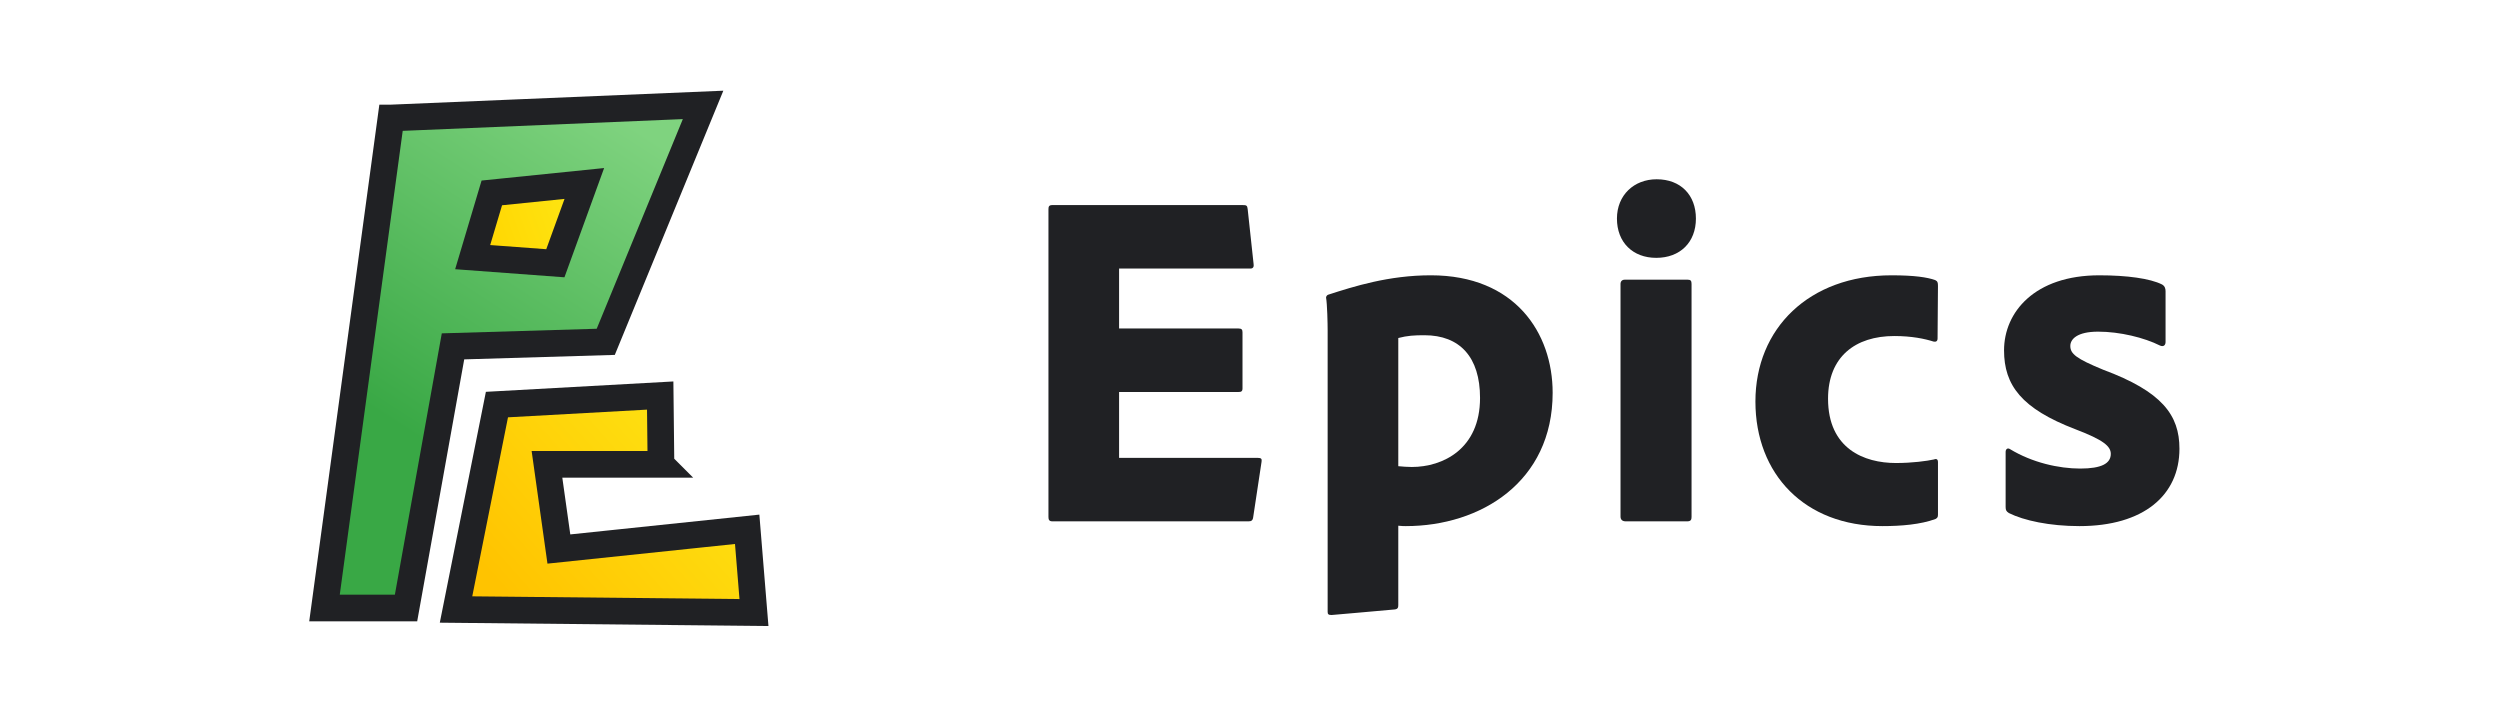
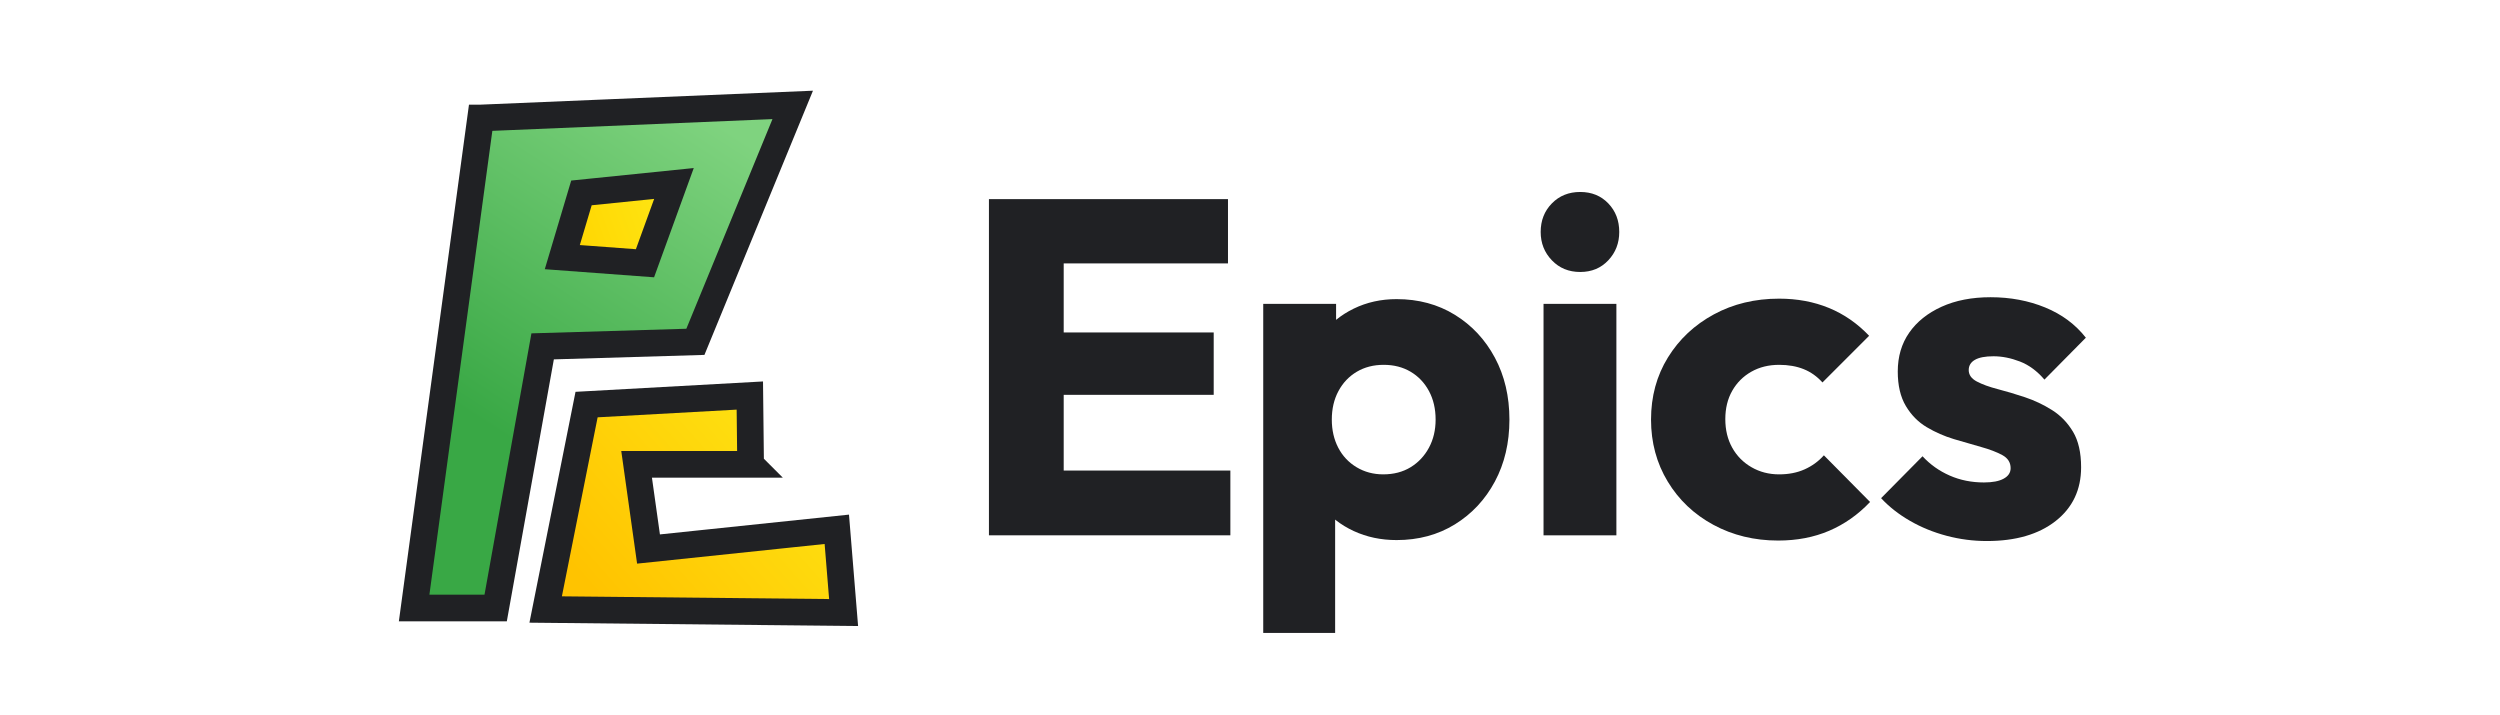
- <svg xmlns="http://www.w3.org/2000/svg" id="a" viewBox="0 0 504 144">
+ <svg xmlns="http://www.w3.org/2000/svg" id="Logos" viewBox="0 0 504 144">
  <defs>
-     <style>.e{fill:url(#b);}.e,.f,.g{stroke:#202124;stroke-miterlimit:10;stroke-width:5.378px;}.f{fill:url(#c);}.g{fill:url(#d);}.h{fill:#202124;}</style>
-     <linearGradient id="b" x1="-462.419" y1="-1868.921" x2="-421.072" y2="-1804.768" gradientTransform="translate(539 -1785.5) scale(1 -1)" gradientUnits="userSpaceOnUse">
+     <style>.cls-1{fill:url(#linear-gradient);}.cls-1,.cls-2,.cls-3{stroke:#202124;stroke-miterlimit:10;stroke-width:5.378px;}.cls-2{fill:url(#linear-gradient-2);}.cls-4{fill:#202124;}.cls-3{fill:url(#linear-gradient-3);}</style>
+     <linearGradient id="linear-gradient" x1="-444.349" y1="-1868.921" x2="-403.002" y2="-1804.768" gradientTransform="translate(539 -1785.5) scale(1 -1)" gradientUnits="userSpaceOnUse">
      <stop offset="0" stop-color="#39a845" />
      <stop offset="1" stop-color="#7fd37f" />
    </linearGradient>
-     <linearGradient id="c" x1="-434.91" y1="-1907.483" x2="-389.917" y2="-1867.692" gradientTransform="translate(539 -1785.5) scale(1 -1)" gradientUnits="userSpaceOnUse">
+     <linearGradient id="linear-gradient-2" x1="-416.84" y1="-1907.483" x2="-371.847" y2="-1867.692" gradientTransform="translate(539 -1785.5) scale(1 -1)" gradientUnits="userSpaceOnUse">
      <stop offset="0" stop-color="#ffc300" />
      <stop offset="1" stop-color="#fee715" />
    </linearGradient>
-     <linearGradient id="d" x1="-442.634" y1="-1834.764" x2="-420.029" y2="-1826.688" gradientTransform="translate(539 -1785.5) scale(1 -1)" gradientUnits="userSpaceOnUse">
+     <linearGradient id="linear-gradient-3" x1="-424.564" y1="-1834.764" x2="-401.959" y2="-1826.688" gradientTransform="translate(539 -1785.5) scale(1 -1)" gradientUnits="userSpaceOnUse">
      <stop offset="0" stop-color="#ffd500" />
      <stop offset="1" stop-color="#fee715" />
    </linearGradient>
  </defs>
  <g>
-     <path class="e" d="M78.826,23.788c20.974-.881,41.944-1.759,62.917-2.64-6.54,15.921-13.08,31.843-19.623,47.764-10.266,.305-20.528,.61-30.794,.915-3.156,17.583-6.314,35.163-9.47,52.746h-16.437c4.467-32.928,8.936-65.857,13.406-98.785Z" />
-     <path class="f" d="M133.252,93.608h-22.983c.799,5.692,1.601,11.382,2.4,17.074,12.653-1.326,25.309-2.653,37.962-3.976,.457,5.595,.912,11.19,1.369,16.781-20.022-.204-40.041-.406-60.064-.61,2.75-13.772,5.497-27.544,8.247-41.316l32.913-1.82,.155,13.866h0Z" />
-     <polygon class="g" points="99.15 38.89 95.29 51.838 111.959 53.073 117.8 36.987 99.15 38.89" />
+     <path class="cls-1" d="M96.896,23.788c20.974-.881,41.944-1.759,62.917-2.64-6.54,15.921-13.08,31.843-19.623,47.764-10.266,.305-20.528,.61-30.794,.915-3.156,17.583-6.314,35.163-9.47,52.746h-16.437c4.467-32.928,8.936-65.857,13.406-98.785Z" />
+     <path class="cls-2" d="M151.322,93.608h-22.983c.799,5.692,1.601,11.382,2.4,17.074,12.653-1.326,25.309-2.653,37.962-3.976,.457,5.595,.912,11.19,1.369,16.781-20.022-.204-40.041-.406-60.064-.61,2.75-13.772,5.497-27.544,8.247-41.316l32.913-1.82,.155,13.866h0Z" />
+     <polygon class="cls-3" points="117.22 38.89 113.36 51.838 130.028 53.073 135.87 36.987 117.22 38.89" />
  </g>
  <g>
-     <path class="h" d="M252.65,104.224c-.08,.72-.4,.88-.96,.88h-39.521c-.641,0-.801-.32-.801-.88V42.222c0-.56,.08-.88,.801-.88h38.32c.8,0,.96,.08,1.04,.8l1.2,11.121c.08,.479-.08,.88-.64,.88h-26.481v12.08h24.081c.64,0,.8,.24,.8,.8v11.28c0,.641-.32,.72-.8,.72h-24.081v13.28h27.921c.8,0,.88,.24,.8,.801l-1.68,11.12Z" />
-     <path class="h" d="M313.015,79.183c0,18.001-14.561,26.881-29.601,26.881-.24,0-.88,0-1.52-.08v16.001c0,.479-.08,.8-.721,.88-4.24,.399-11.92,1.04-12.72,1.12-.641,0-.8-.16-.8-.641v-56.721c0-1.36-.08-5.28-.32-6.641,0-.16,.16-.479,.399-.56,5.2-1.681,12.241-3.921,20.721-3.921,16.961,0,24.561,11.601,24.561,23.681Zm-31.12-11.04v25.841c.64,.08,2.08,.16,2.72,.16,6.24,0,13.761-3.601,13.761-13.921,0-8.24-4.08-12.64-11.201-12.64-2.08,0-3.439,.08-5.279,.56Z" />
-     <path class="h" d="M325.975,44.062c0-4.721,3.44-7.921,8-7.921,4.881,0,7.921,3.2,7.921,7.921,0,4.8-3.2,7.92-8.001,7.92-4.72,0-7.92-3.12-7.92-7.92Zm.721,13.2c0-.561,.319-.88,.88-.88h12.64c.641,0,.801,.239,.801,.88v46.961c0,.56-.16,.88-.881,.88h-12.399c-.641,0-1.04-.32-1.04-.96V57.263Z" />
-     <path class="h" d="M390.694,103.743c0,.48-.08,.641-.479,.88-3.04,1.12-6.961,1.44-10.721,1.44-15.681,0-25.601-10.48-25.601-25.12,0-14.721,10.801-25.441,27.44-25.441,4.641,0,7.2,.4,8.801,.961,.479,.239,.56,.479,.56,1.199l-.08,10.561c0,.64-.399,.72-.8,.64-1.76-.56-4.4-1.12-7.92-1.12-7.841,0-13.36,4.16-13.36,12.641,0,10.08,7.28,12.96,13.68,12.96,3.28,0,6.24-.399,7.681-.72,.56-.24,.8,.08,.8,.48v10.64Z" />
-     <path class="h" d="M422.976,66.862c-4.24,0-5.6,1.521-5.6,2.881,0,1.6,1.199,2.56,6.64,4.8,11.84,4.4,15.36,9.12,15.36,15.92,0,9.36-7.2,15.601-20.16,15.601-6,0-11.2-1.12-14.24-2.64-.48-.32-.641-.561-.641-1.2v-11.12c0-.561,.4-.88,.88-.561,4.48,2.721,9.841,3.92,14.161,3.92,4.319,0,6.16-1.04,6.16-2.96,0-1.52-1.44-2.8-7.12-4.96-10.881-4.16-14.4-8.88-14.4-15.92,0-7.681,6.16-15.121,19.2-15.121,5.6,0,10.24,.641,12.64,1.841,.561,.319,.721,.8,.721,1.359v10.24c0,.641-.4,1.04-1.12,.721-3.2-1.601-8.08-2.801-12.48-2.801Z" />
+     <path class="cls-4" d="M199.37,107.919V40.143h15.071V107.919h-15.071Zm11.52-54.816v-12.96h36.672v12.96h-36.672Zm0,26.496v-12.576h33.792v12.576h-33.792Zm0,28.32v-13.056h37.152v13.056h-37.152Z" />
+     <path class="cls-4" d="M254.667,127.599V61.263h14.688v12l-2.4,11.328,2.208,11.328v31.68h-14.496Zm26.881-18.72c-3.137,0-6.017-.609-8.641-1.824-2.625-1.215-4.769-2.895-6.432-5.04-1.665-2.144-2.625-4.591-2.88-7.344v-19.68c.255-2.751,1.215-5.247,2.88-7.488,1.663-2.239,3.807-3.999,6.432-5.28,2.624-1.279,5.504-1.92,8.641-1.92,4.416,0,8.335,1.057,11.76,3.168,3.423,2.112,6.11,4.992,8.063,8.641,1.952,3.647,2.929,7.809,2.929,12.479,0,4.673-.977,8.832-2.929,12.48-1.953,3.647-4.641,6.527-8.063,8.64-3.425,2.112-7.344,3.168-11.76,3.168Zm-2.688-13.248c2.112,0,3.951-.479,5.521-1.439,1.567-.961,2.799-2.271,3.695-3.937,.896-1.663,1.344-3.552,1.344-5.664,0-2.175-.448-4.095-1.344-5.76-.896-1.664-2.128-2.96-3.695-3.888-1.569-.928-3.377-1.393-5.425-1.393-2.049,0-3.856,.465-5.424,1.393-1.569,.928-2.801,2.224-3.696,3.888-.896,1.665-1.344,3.585-1.344,5.76,0,2.112,.433,4.001,1.296,5.664,.864,1.665,2.096,2.976,3.696,3.937,1.599,.96,3.392,1.439,5.376,1.439Z" />
+     <path class="cls-4" d="M318.569,54.831c-2.304,0-4.209-.783-5.712-2.353-1.505-1.567-2.256-3.471-2.256-5.712,0-2.304,.751-4.224,2.256-5.76,1.503-1.536,3.408-2.304,5.712-2.304s4.19,.768,5.664,2.304c1.472,1.536,2.208,3.456,2.208,5.76,0,2.241-.736,4.145-2.208,5.712-1.474,1.569-3.36,2.353-5.664,2.353Zm-7.393,53.088V61.263h14.688v46.656h-14.688Z" />
+     <path class="cls-4" d="M358.48,108.975c-4.8,0-9.153-1.056-13.056-3.168-3.905-2.111-6.977-5.023-9.217-8.735-2.24-3.711-3.359-7.872-3.359-12.48,0-4.671,1.135-8.847,3.407-12.528,2.271-3.679,5.36-6.575,9.265-8.688,3.902-2.112,8.287-3.168,13.151-3.168,3.648,0,6.992,.624,10.032,1.872,3.039,1.248,5.744,3.12,8.112,5.616l-9.408,9.407c-1.089-1.215-2.352-2.111-3.792-2.688-1.439-.576-3.089-.864-4.944-.864-2.111,0-3.983,.465-5.615,1.393s-2.913,2.208-3.84,3.84c-.929,1.632-1.393,3.537-1.393,5.712,0,2.177,.464,4.097,1.393,5.76,.927,1.665,2.223,2.976,3.888,3.937,1.663,.96,3.519,1.439,5.567,1.439,1.921,0,3.632-.336,5.137-1.008,1.503-.672,2.799-1.615,3.888-2.832l9.312,9.408c-2.434,2.561-5.185,4.497-8.257,5.808-3.071,1.312-6.496,1.968-10.271,1.968Z" />
+     <path class="cls-4" d="M400.542,109.071c-2.752,0-5.457-.353-8.111-1.057-2.657-.703-5.121-1.711-7.393-3.023-2.272-1.312-4.209-2.832-5.808-4.561l8.352-8.447c1.536,1.664,3.36,2.961,5.473,3.888,2.111,.929,4.415,1.392,6.911,1.392,1.729,0,3.056-.255,3.984-.768,.927-.512,1.392-1.215,1.392-2.112,0-1.152-.561-2.031-1.68-2.64-1.12-.607-2.544-1.152-4.271-1.632-1.729-.48-3.553-1.009-5.473-1.584-1.92-.576-3.744-1.376-5.472-2.4-1.729-1.023-3.137-2.448-4.224-4.272-1.09-1.823-1.633-4.143-1.633-6.96,0-3.007,.769-5.615,2.305-7.823s3.711-3.951,6.527-5.232c2.815-1.279,6.111-1.92,9.889-1.92,3.967,0,7.632,.688,10.991,2.064,3.36,1.377,6.097,3.407,8.208,6.096l-8.352,8.448c-1.473-1.729-3.12-2.943-4.944-3.648-1.823-.703-3.6-1.056-5.328-1.056-1.664,0-2.912,.239-3.743,.72-.833,.479-1.248,1.169-1.248,2.064,0,.96,.543,1.728,1.632,2.304,1.087,.576,2.496,1.089,4.224,1.536,1.729,.448,3.552,.993,5.473,1.632,1.92,.641,3.743,1.504,5.472,2.592,1.728,1.089,3.135,2.544,4.224,4.368,1.088,1.824,1.632,4.209,1.632,7.152,0,4.545-1.713,8.159-5.136,10.848-3.425,2.688-8.049,4.032-13.872,4.032Z" />
  </g>
</svg>
